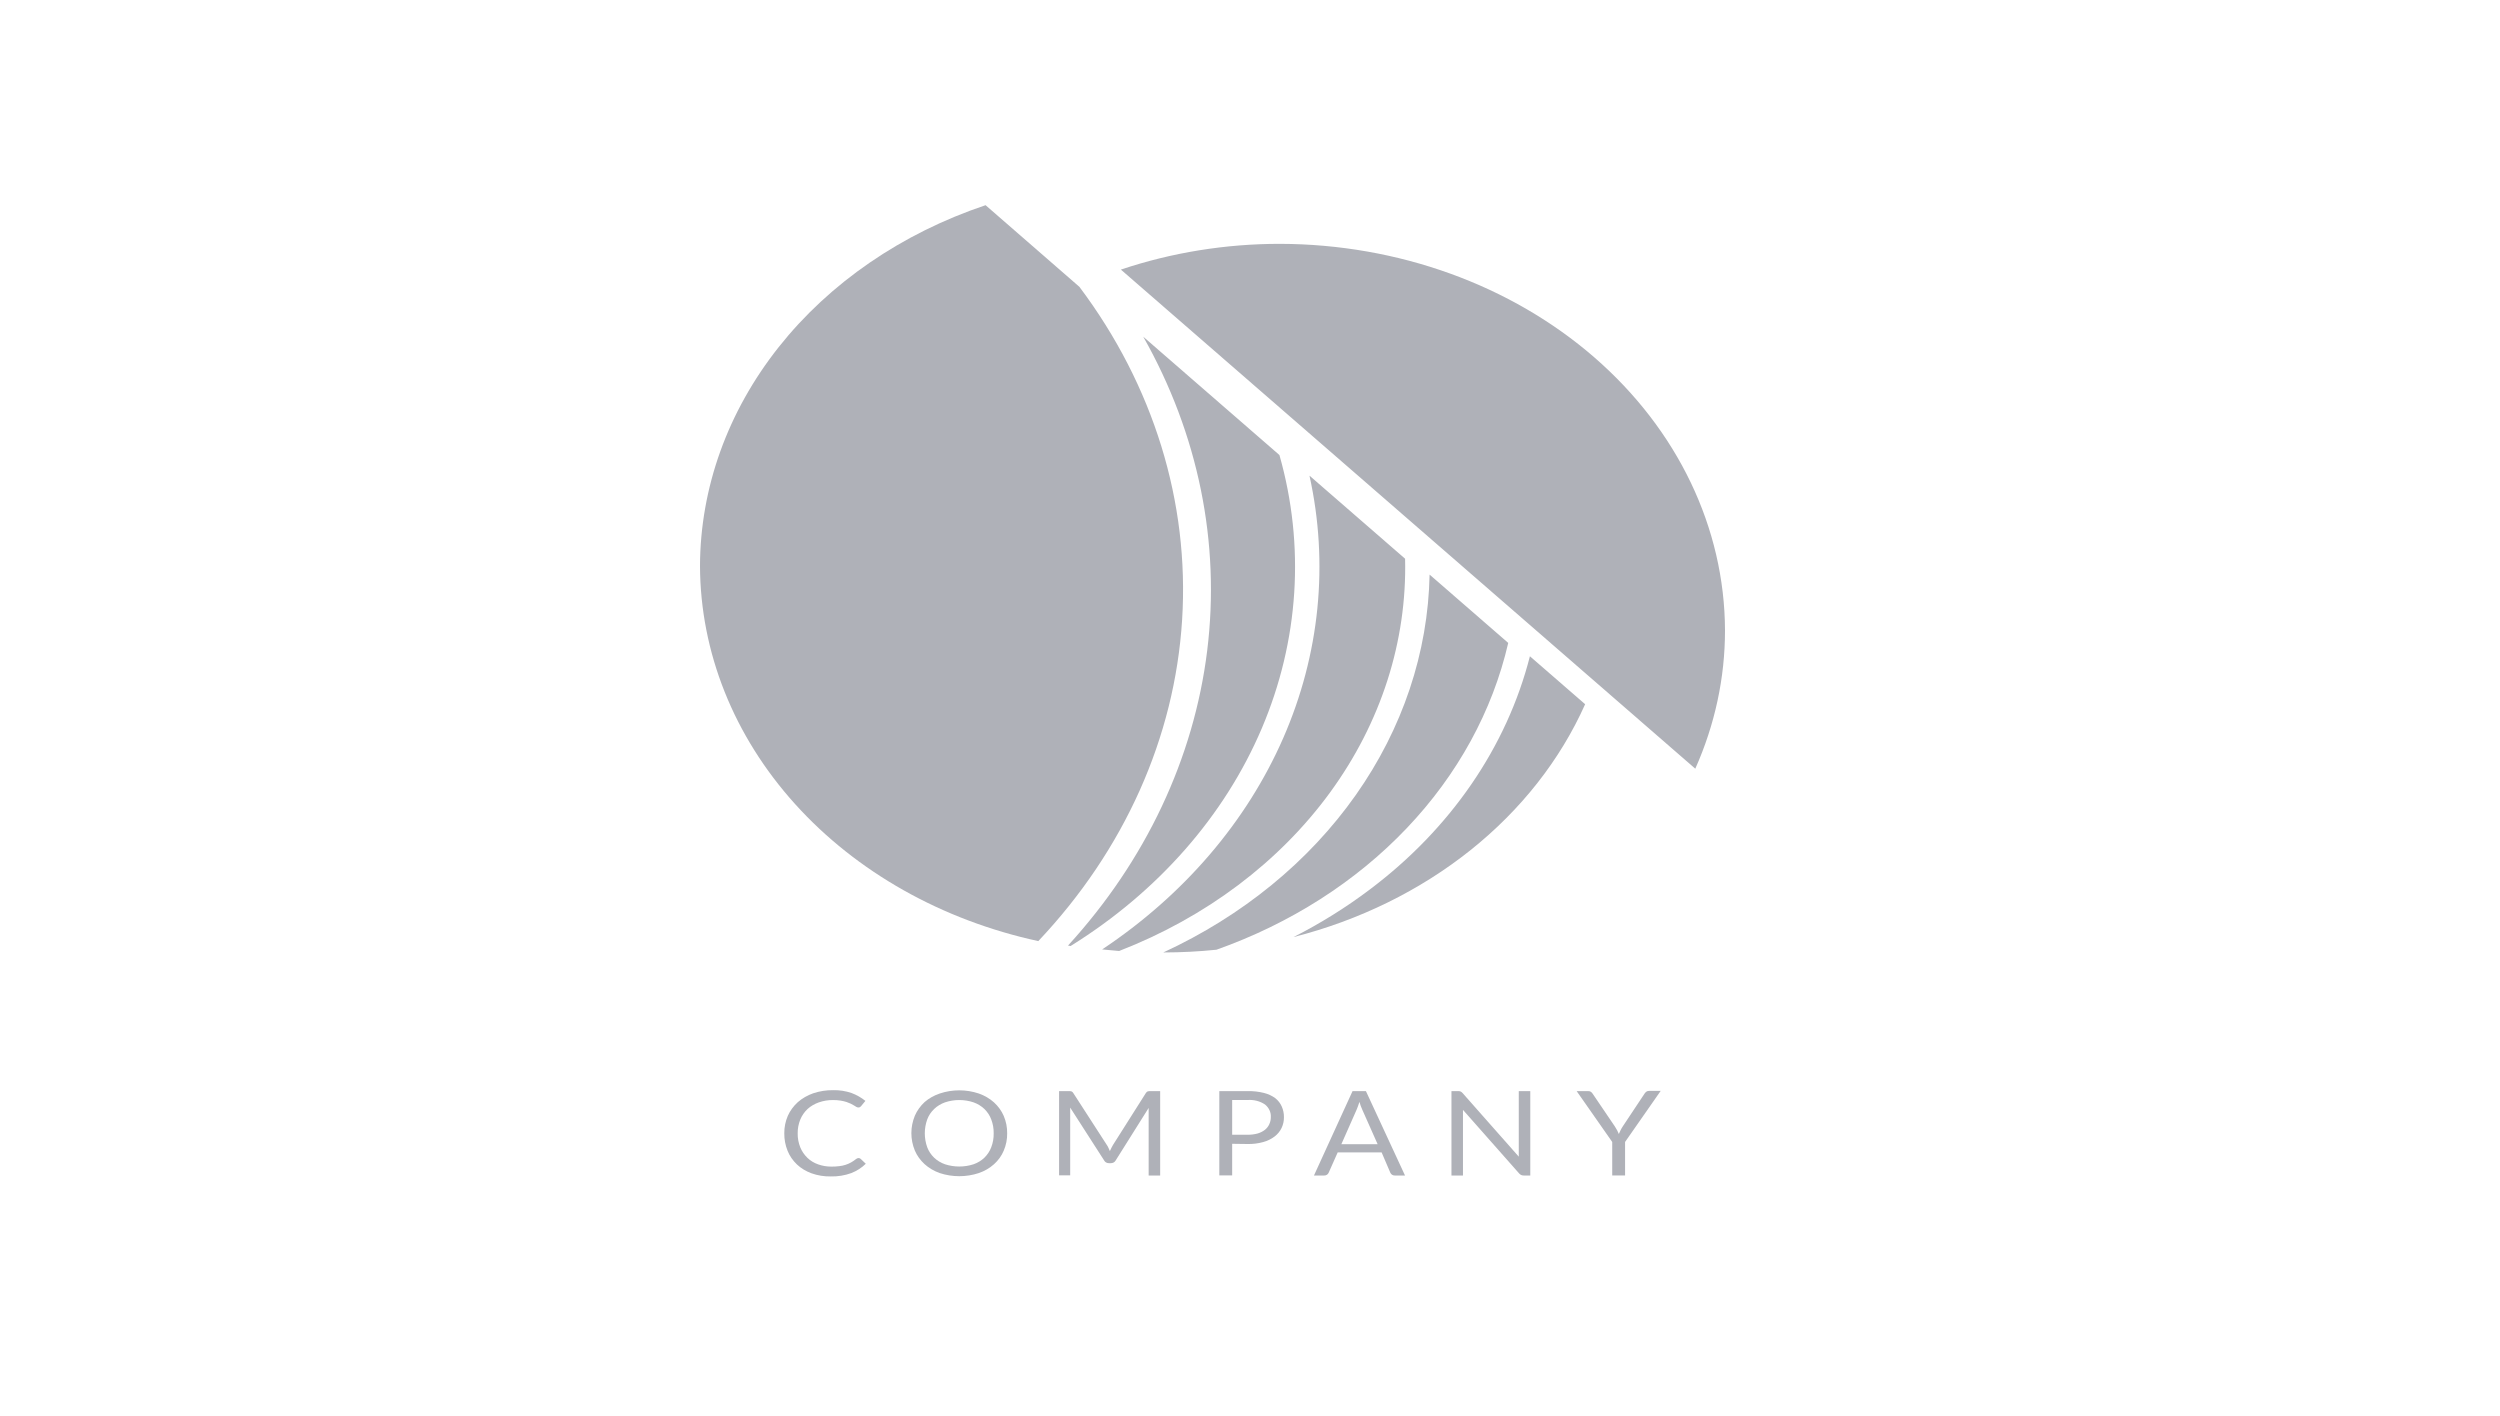
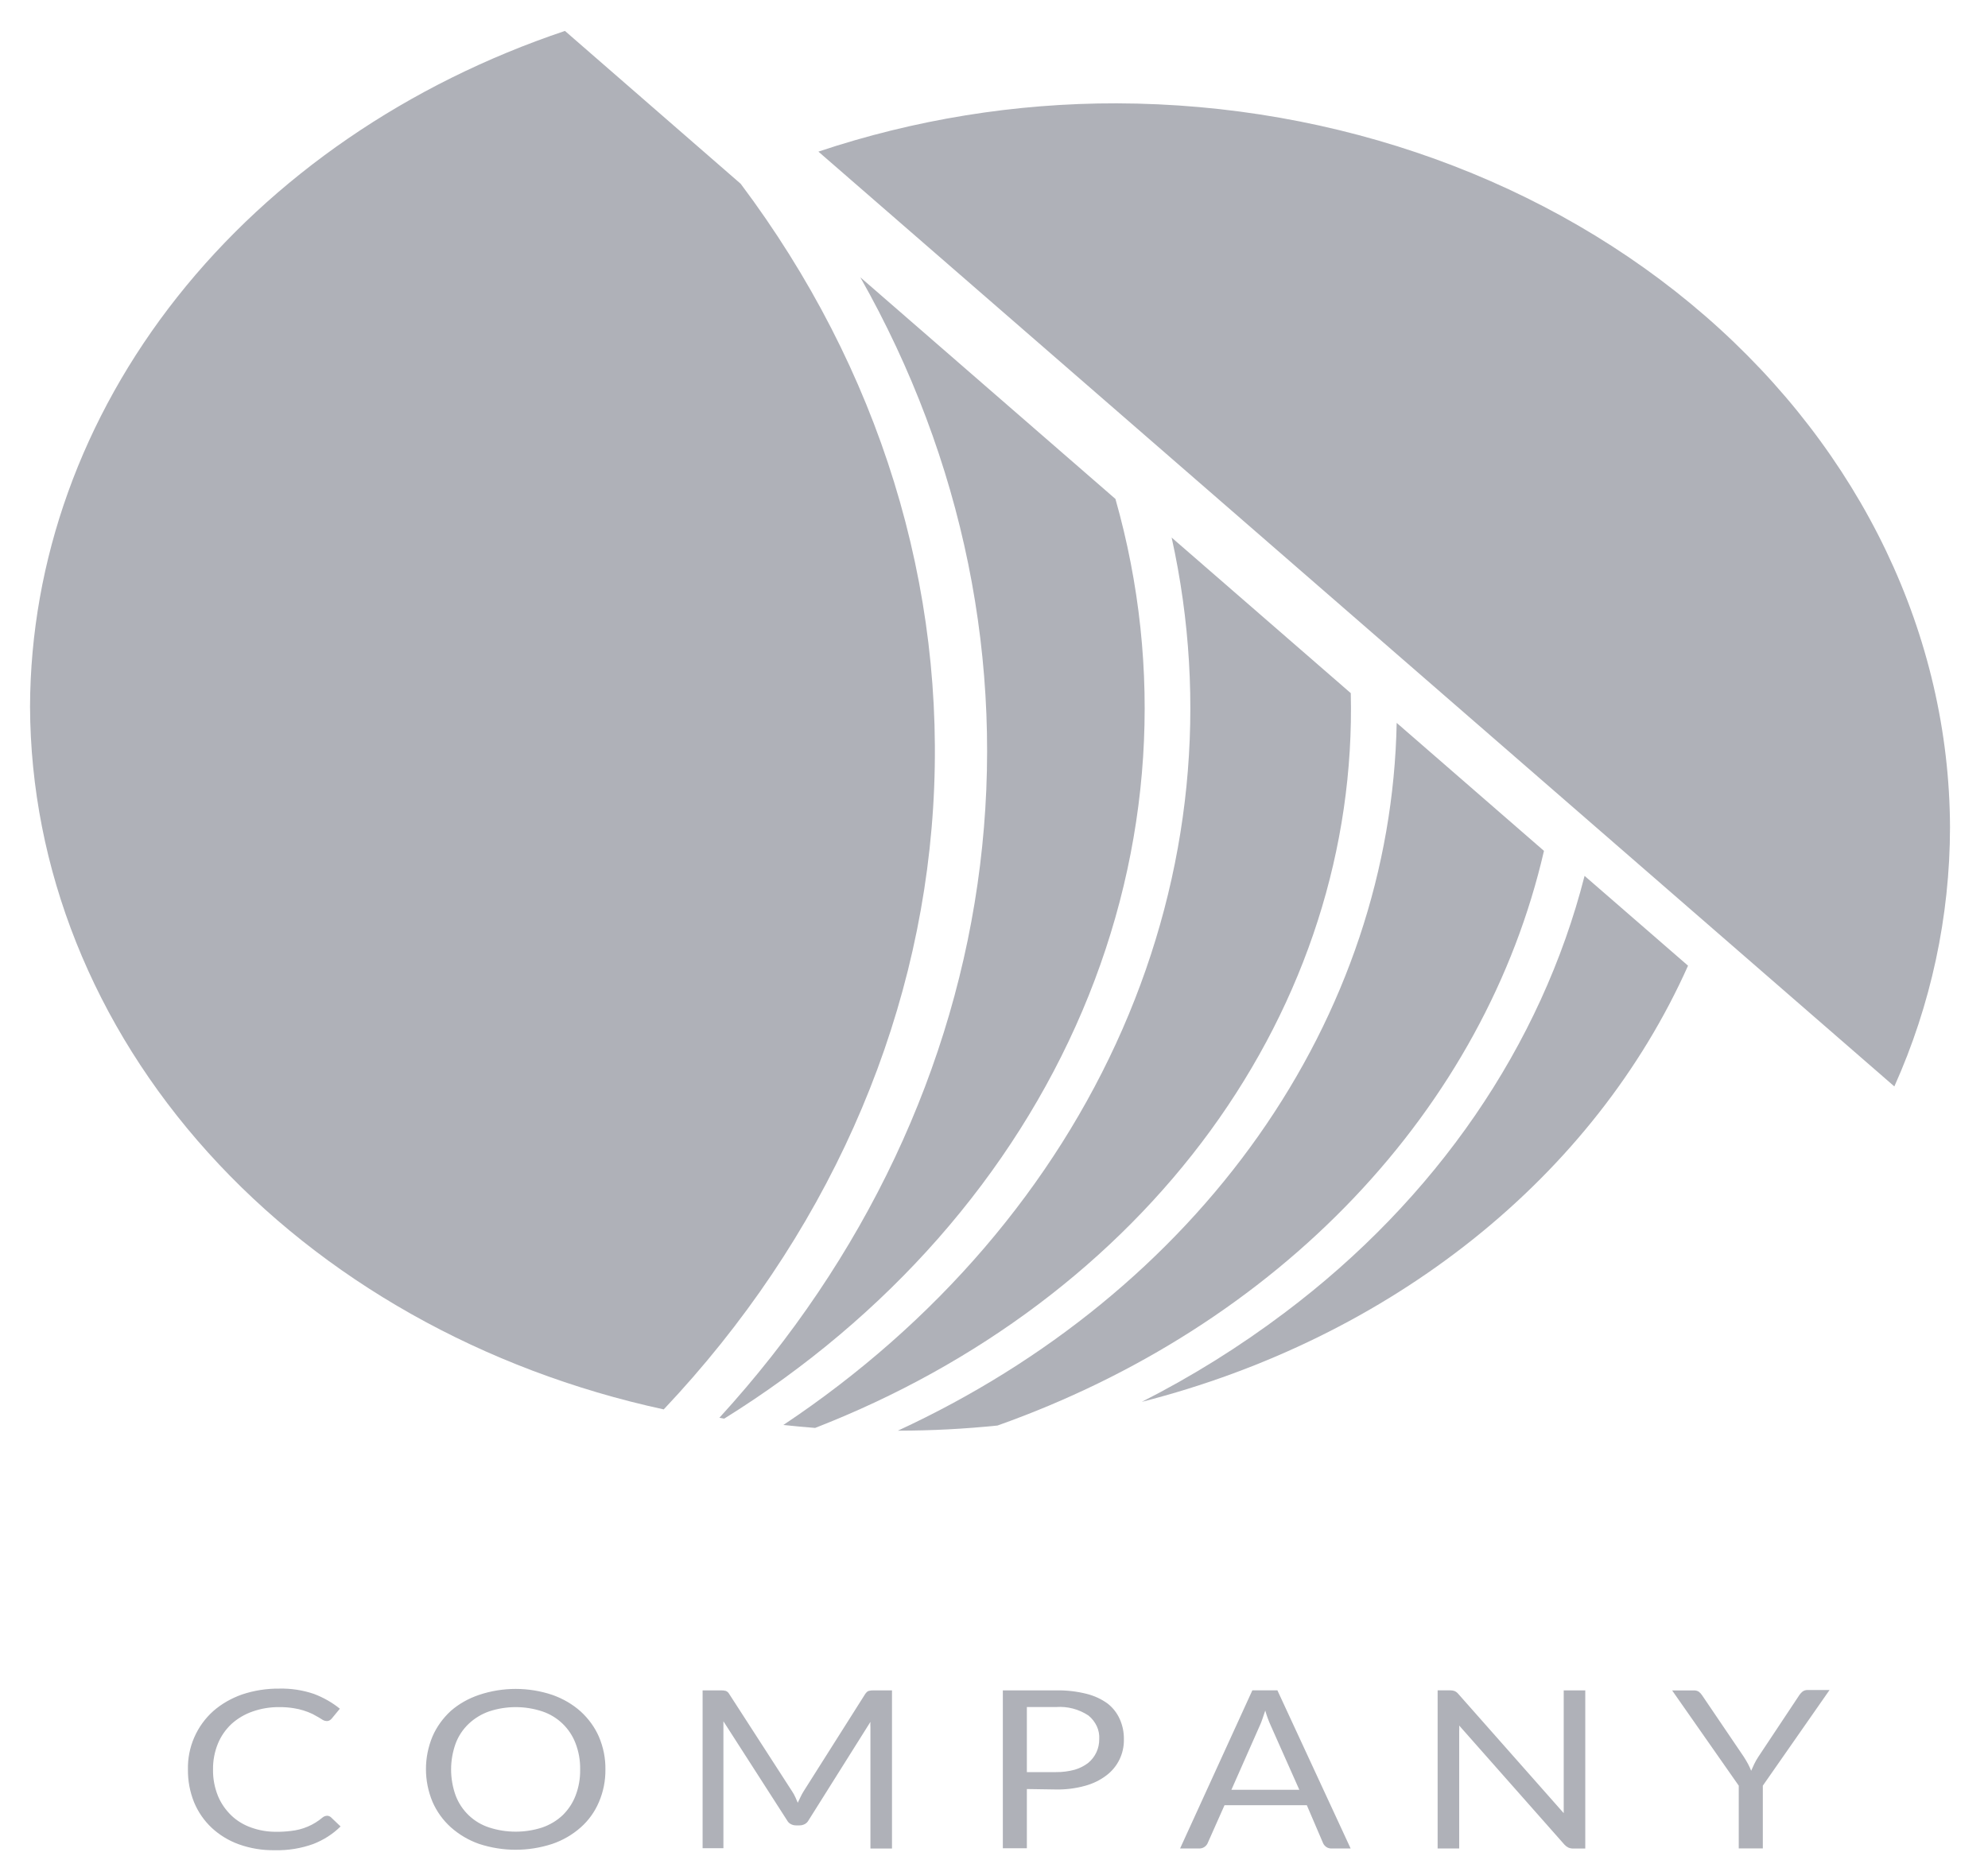
- <svg xmlns="http://www.w3.org/2000/svg" width="106" height="60" viewBox="0 0 106 60" fill="none">
-   <path d="M36.406 49.101C36.422 49.102 36.438 49.105 36.452 49.111C36.467 49.116 36.48 49.124 36.491 49.135L36.709 49.343C36.539 49.512 36.33 49.647 36.095 49.739C35.82 49.839 35.524 49.888 35.226 49.881C34.945 49.886 34.667 49.841 34.408 49.748C34.174 49.663 33.964 49.536 33.791 49.374C33.616 49.206 33.48 49.01 33.394 48.796C33.298 48.557 33.251 48.306 33.254 48.054C33.251 47.8 33.301 47.548 33.404 47.31C33.5 47.095 33.643 46.899 33.827 46.732C34.013 46.569 34.236 46.441 34.481 46.355C34.75 46.265 35.036 46.22 35.324 46.223C35.591 46.217 35.857 46.258 36.106 46.344C36.322 46.425 36.52 46.538 36.693 46.678L36.51 46.9C36.497 46.916 36.481 46.93 36.464 46.941C36.442 46.953 36.416 46.959 36.39 46.957C36.362 46.956 36.334 46.947 36.311 46.934L36.213 46.874L36.076 46.798C36.017 46.77 35.956 46.746 35.894 46.725C35.813 46.7 35.73 46.68 35.645 46.666C35.538 46.649 35.43 46.641 35.321 46.642C35.114 46.64 34.908 46.674 34.716 46.742C34.537 46.805 34.375 46.9 34.241 47.021C34.105 47.15 34.001 47.302 33.933 47.467C33.856 47.655 33.819 47.854 33.822 48.054C33.818 48.257 33.856 48.459 33.933 48.651C34 48.815 34.103 48.965 34.236 49.094C34.361 49.215 34.516 49.309 34.688 49.369C34.867 49.433 35.057 49.465 35.25 49.464C35.361 49.465 35.473 49.459 35.583 49.445C35.763 49.426 35.935 49.372 36.087 49.286C36.163 49.242 36.236 49.193 36.303 49.139C36.331 49.116 36.367 49.103 36.406 49.101Z" fill="#AFB1B8" />
-   <path d="M42.704 48.054C42.708 48.305 42.658 48.555 42.557 48.791C42.468 49.004 42.328 49.199 42.146 49.363C41.965 49.526 41.745 49.654 41.502 49.738C40.968 49.915 40.378 49.915 39.844 49.738C39.603 49.653 39.385 49.524 39.204 49.361C39.022 49.195 38.881 48.999 38.789 48.783C38.593 48.306 38.593 47.785 38.789 47.308C38.882 47.092 39.023 46.895 39.204 46.727C39.386 46.569 39.604 46.446 39.844 46.365C40.377 46.185 40.969 46.185 41.502 46.365C41.744 46.45 41.963 46.578 42.145 46.741C42.325 46.906 42.465 47.1 42.557 47.312C42.658 47.55 42.708 47.801 42.704 48.054ZM42.132 48.054C42.136 47.853 42.101 47.653 42.028 47.462C41.967 47.298 41.868 47.147 41.736 47.019C41.609 46.897 41.451 46.801 41.276 46.739C40.888 46.609 40.458 46.609 40.071 46.739C39.895 46.801 39.738 46.897 39.61 47.019C39.477 47.146 39.376 47.297 39.315 47.462C39.177 47.847 39.177 48.26 39.315 48.646C39.377 48.81 39.477 48.961 39.61 49.089C39.738 49.21 39.895 49.305 40.071 49.366C40.459 49.492 40.887 49.492 41.276 49.366C41.451 49.305 41.608 49.21 41.736 49.089C41.867 48.96 41.966 48.809 42.028 48.646C42.101 48.455 42.136 48.255 42.132 48.054Z" fill="#AFB1B8" />
-   <path d="M47.001 48.675L47.059 48.807C47.08 48.76 47.099 48.717 47.121 48.675C47.142 48.63 47.166 48.587 47.192 48.544L48.585 46.344C48.613 46.306 48.637 46.282 48.664 46.275C48.702 46.265 48.74 46.261 48.779 46.263H49.191V49.843H48.703V47.211C48.703 47.178 48.703 47.14 48.703 47.099C48.7 47.059 48.7 47.017 48.703 46.976L47.301 49.208C47.283 49.241 47.255 49.269 47.219 49.289C47.183 49.309 47.142 49.319 47.099 49.319H47.02C46.978 49.319 46.936 49.309 46.9 49.289C46.864 49.27 46.836 49.241 46.819 49.208L45.376 46.962C45.376 47.005 45.376 47.047 45.376 47.09C45.376 47.133 45.376 47.17 45.376 47.204V49.835H44.905V46.263H45.316C45.355 46.261 45.394 46.265 45.431 46.275C45.465 46.29 45.492 46.314 45.507 46.344L46.93 48.547C46.958 48.587 46.982 48.63 47.001 48.675Z" fill="#AFB1B8" />
-   <path d="M52.244 48.497V49.838H51.699V46.263H52.915C53.145 46.259 53.373 46.286 53.594 46.341C53.77 46.385 53.934 46.461 54.074 46.564C54.195 46.661 54.288 46.781 54.346 46.915C54.411 47.06 54.442 47.216 54.439 47.372C54.441 47.529 54.407 47.684 54.338 47.829C54.273 47.966 54.172 48.088 54.044 48.187C53.904 48.294 53.739 48.375 53.561 48.423C53.349 48.482 53.127 48.51 52.904 48.506L52.244 48.497ZM52.244 48.113H52.904C53.047 48.115 53.19 48.096 53.327 48.059C53.439 48.026 53.543 47.973 53.632 47.905C53.714 47.839 53.777 47.758 53.817 47.668C53.862 47.572 53.884 47.47 53.883 47.367C53.889 47.268 53.871 47.168 53.828 47.076C53.786 46.983 53.721 46.9 53.638 46.832C53.429 46.69 53.168 46.622 52.904 46.64H52.244V48.113Z" fill="#AFB1B8" />
-   <path d="M59.573 49.842H59.142C59.099 49.844 59.057 49.832 59.022 49.809C58.991 49.787 58.967 49.758 58.951 49.726L58.581 48.862H56.718L56.334 49.726C56.32 49.758 56.296 49.786 56.266 49.807C56.231 49.831 56.188 49.844 56.143 49.842H55.712L57.348 46.263H57.915L59.573 49.842ZM56.874 48.513H58.411L57.763 47.056C57.713 46.947 57.672 46.834 57.64 46.72L57.577 46.907C57.558 46.964 57.536 47.016 57.517 47.059L56.874 48.513Z" fill="#AFB1B8" />
-   <path d="M61.929 46.279C61.961 46.295 61.989 46.317 62.011 46.343L64.396 49.042C64.396 48.999 64.396 48.956 64.396 48.916C64.396 48.876 64.396 48.836 64.396 48.798V46.263H64.884V49.842H64.612C64.573 49.843 64.534 49.836 64.5 49.821C64.466 49.804 64.436 49.782 64.412 49.755L62.03 47.059C62.032 47.1 62.032 47.141 62.03 47.182C62.03 47.222 62.03 47.258 62.03 47.291V49.842H61.542V46.263H61.831C61.864 46.262 61.898 46.268 61.929 46.279Z" fill="#AFB1B8" />
-   <path d="M68.903 48.419V49.84H68.358V48.419L66.85 46.263H67.338C67.38 46.261 67.422 46.272 67.455 46.294C67.485 46.317 67.51 46.344 67.529 46.374L68.472 47.765C68.51 47.824 68.543 47.879 68.57 47.931C68.598 47.983 68.62 48.033 68.639 48.082L68.709 47.928C68.736 47.872 68.767 47.818 68.802 47.765L69.732 46.365C69.751 46.337 69.775 46.312 69.803 46.289C69.835 46.265 69.877 46.252 69.92 46.254H70.413L68.903 48.419Z" fill="#AFB1B8" />
-   <path d="M46.731 40.256C46.968 40.282 47.209 40.303 47.451 40.322C51.13 38.893 54.242 36.552 56.399 33.594C58.555 30.636 59.66 27.191 59.576 23.69L55.522 20.168C56.346 23.895 55.96 27.748 54.408 31.296C52.855 34.844 50.197 37.946 46.731 40.256Z" fill="#AFB1B8" />
-   <path d="M45.284 40.092L45.393 40.111C49.097 37.809 51.92 34.595 53.499 30.884C55.078 27.173 55.339 23.135 54.248 19.294L48.474 14.277C50.809 18.401 51.749 23.016 51.185 27.586C50.62 32.156 48.574 36.493 45.284 40.092Z" fill="#AFB1B8" />
-   <path d="M64.868 27.826C63.887 31.673 61.504 35.142 58.074 37.719C57.072 38.475 55.991 39.15 54.845 39.732C57.639 39.019 60.206 37.758 62.35 36.046C64.494 34.334 66.157 32.217 67.21 29.859L64.868 27.826Z" fill="#AFB1B8" />
-   <path d="M63.949 27.26L60.615 24.363C60.551 27.666 59.47 30.894 57.484 33.711C55.499 36.529 52.681 38.833 49.324 40.384H49.341C50.089 40.383 50.836 40.345 51.579 40.268C54.716 39.155 57.488 37.385 59.646 35.115C61.805 32.846 63.283 30.147 63.949 27.26Z" fill="#AFB1B8" />
-   <path d="M45.766 12.161L41.788 8.7C38.232 9.894 35.174 11.993 33.013 14.722C30.853 17.451 29.691 20.683 29.68 23.996V23.996C29.693 27.656 31.111 31.208 33.709 34.089C36.307 36.97 39.937 39.016 44.024 39.903C47.672 36.041 49.809 31.269 50.122 26.28C50.435 21.291 48.909 16.345 45.766 12.161Z" fill="#AFB1B8" />
-   <path d="M73.14 26.727C73.126 22.385 71.134 18.224 67.6 15.153C64.066 12.083 59.276 10.352 54.278 10.339C51.969 10.337 49.679 10.708 47.525 11.431L71.88 32.593C72.714 30.722 73.141 28.733 73.14 26.727Z" fill="#AFB1B8" />
+ <svg xmlns="http://www.w3.org/2000/svg" width="45" height="42" fill="none">
+   <path d="M7.406 41.101c.016 0 .032.004.046.01a.122.122 0 0 1 .039.024l.218.208c-.17.169-.379.304-.614.396a2.39 2.39 0 0 1-.87.142c-.28.005-.558-.04-.817-.133a1.793 1.793 0 0 1-.616-.374 1.674 1.674 0 0 1-.399-.578 1.927 1.927 0 0 1-.139-.742 1.724 1.724 0 0 1 .573-1.322c.186-.163.409-.291.654-.377.269-.09.555-.135.843-.132a2.27 2.27 0 0 1 .782.12c.216.082.415.195.587.335l-.183.222a.178.178 0 0 1-.047.04.125.125 0 0 1-.073.017.178.178 0 0 1-.08-.023l-.097-.06-.137-.076a1.551 1.551 0 0 0-.43-.132 1.892 1.892 0 0 0-.325-.024 1.76 1.76 0 0 0-.605.1 1.39 1.39 0 0 0-.475.28c-.136.128-.24.28-.308.445a1.499 1.499 0 0 0-.111.587 1.53 1.53 0 0 0 .111.597c.067.164.17.314.303.443.125.12.28.215.453.275.178.064.369.096.561.095.111.001.223-.005.333-.019a1.316 1.316 0 0 0 .72-.306.171.171 0 0 1 .103-.038ZM13.704 40.054a1.81 1.81 0 0 1-.147.737 1.594 1.594 0 0 1-.41.572 1.889 1.889 0 0 1-.645.375 2.655 2.655 0 0 1-1.658 0 1.91 1.91 0 0 1-.64-.377 1.677 1.677 0 0 1-.415-.578 1.922 1.922 0 0 1 0-1.475c.093-.216.234-.413.415-.58.182-.159.4-.282.64-.363a2.61 2.61 0 0 1 1.658 0c.242.085.461.213.643.376.18.165.32.36.412.571.101.238.151.489.147.742Zm-.572 0a1.566 1.566 0 0 0-.104-.593 1.22 1.22 0 0 0-.752-.722 1.918 1.918 0 0 0-1.205 0 1.295 1.295 0 0 0-.461.28 1.191 1.191 0 0 0-.295.443 1.737 1.737 0 0 0 0 1.184 1.209 1.209 0 0 0 .756.72c.388.127.816.127 1.205 0 .175-.061.332-.156.46-.277.131-.129.23-.28.292-.443.073-.19.108-.391.104-.592ZM18.001 40.675l.057.132c.022-.047.041-.09.063-.132a1.23 1.23 0 0 1 .071-.13l1.393-2.201c.028-.038.052-.062.08-.069a.373.373 0 0 1 .114-.012h.412v3.58h-.488V39.1a.938.938 0 0 1 0-.124L18.3 41.208a.203.203 0 0 1-.082.081.246.246 0 0 1-.12.03h-.079a.243.243 0 0 1-.12-.03.2.2 0 0 1-.081-.081l-1.443-2.246V41.835h-.471v-3.572h.411a.373.373 0 0 1 .115.012c.034.015.06.039.076.069l1.423 2.203a.76.76 0 0 1 .071.128ZM23.244 40.497v1.34H22.7v-3.574h1.216c.23-.004.458.023.679.078.176.044.34.12.48.223a.922.922 0 0 1 .272.35c.065.146.096.302.093.458a.993.993 0 0 1-.395.815c-.14.107-.305.188-.483.236a2.3 2.3 0 0 1-.657.083l-.66-.01Zm0-.384h.66c.143.002.286-.017.423-.054a.924.924 0 0 0 .305-.154.686.686 0 0 0 .25-.538.605.605 0 0 0-.054-.291.69.69 0 0 0-.19-.244 1.172 1.172 0 0 0-.734-.192h-.66v1.473ZM30.573 41.842h-.43a.205.205 0 0 1-.12-.033.222.222 0 0 1-.072-.083l-.37-.864h-1.863l-.384.864a.205.205 0 0 1-.19.116h-.432l1.636-3.58h.567l1.658 3.58Zm-2.7-1.329h1.538l-.648-1.457c-.05-.11-.09-.222-.123-.336l-.063.187c-.019.057-.04.11-.06.152l-.643 1.454ZM32.929 38.28c.032.015.06.037.081.063l2.386 2.699v-2.779h.488v3.58h-.272a.265.265 0 0 1-.112-.022.299.299 0 0 1-.087-.066l-2.383-2.696a.974.974 0 0 1 0 .123v2.66h-.488v-3.58h.289c.033 0 .067.006.098.017ZM39.903 40.419v1.421h-.545V40.42l-1.508-2.156h.488a.197.197 0 0 1 .117.03c.03.024.055.051.074.081l.943 1.391c.038.06.071.114.098.166.028.052.05.102.069.151l.07-.154c.027-.056.058-.11.093-.163l.93-1.4a.376.376 0 0 1 .07-.076.182.182 0 0 1 .118-.035h.493l-1.51 2.165ZM17.731 32.256c.237.026.477.047.72.066 3.679-1.43 6.791-3.77 8.948-6.728 2.156-2.958 3.261-6.403 3.177-9.904l-4.055-3.522c.825 3.727.44 7.58-1.113 11.128s-4.21 6.65-7.677 8.96Z" fill="#AFB1B8" />
+   <path d="m16.284 32.092.109.02c3.704-2.303 6.527-5.517 8.106-9.228 1.579-3.711 1.84-7.749.75-11.59l-5.775-5.017c2.335 4.124 3.276 8.74 2.71 13.31-.564 4.57-2.61 8.906-5.9 12.505ZM35.868 19.826c-.981 3.847-3.364 7.316-6.795 9.893a21.629 21.629 0 0 1-3.228 2.013c2.794-.713 5.361-1.974 7.505-3.686s3.807-3.829 4.86-6.187l-2.342-2.033Z" fill="#AFB1B8" />
+   <path d="m34.949 19.26-3.334-2.897c-.064 3.303-1.145 6.531-3.13 9.348-1.986 2.818-4.804 5.122-8.16 6.673h.016c.748 0 1.495-.04 2.238-.116 3.137-1.113 5.909-2.883 8.067-5.153 2.159-2.27 3.637-4.968 4.303-7.855ZM16.766 4.16 12.788.7C9.232 1.894 6.174 3.993 4.013 6.722 1.853 9.452.691 12.684.68 15.996c.013 3.66 1.431 7.212 4.03 10.093 2.597 2.88 6.227 4.927 10.314 5.814 3.648-3.862 5.784-8.634 6.098-13.623.313-4.99-1.213-9.935-4.356-14.12ZM44.14 18.727c-.014-4.342-2.006-8.503-5.54-11.574-3.535-3.07-8.324-4.801-13.322-4.814a21.18 21.18 0 0 0-6.753 1.093l24.355 21.16a14.352 14.352 0 0 0 1.26-5.865Z" fill="#AFB1B8" />
</svg>
